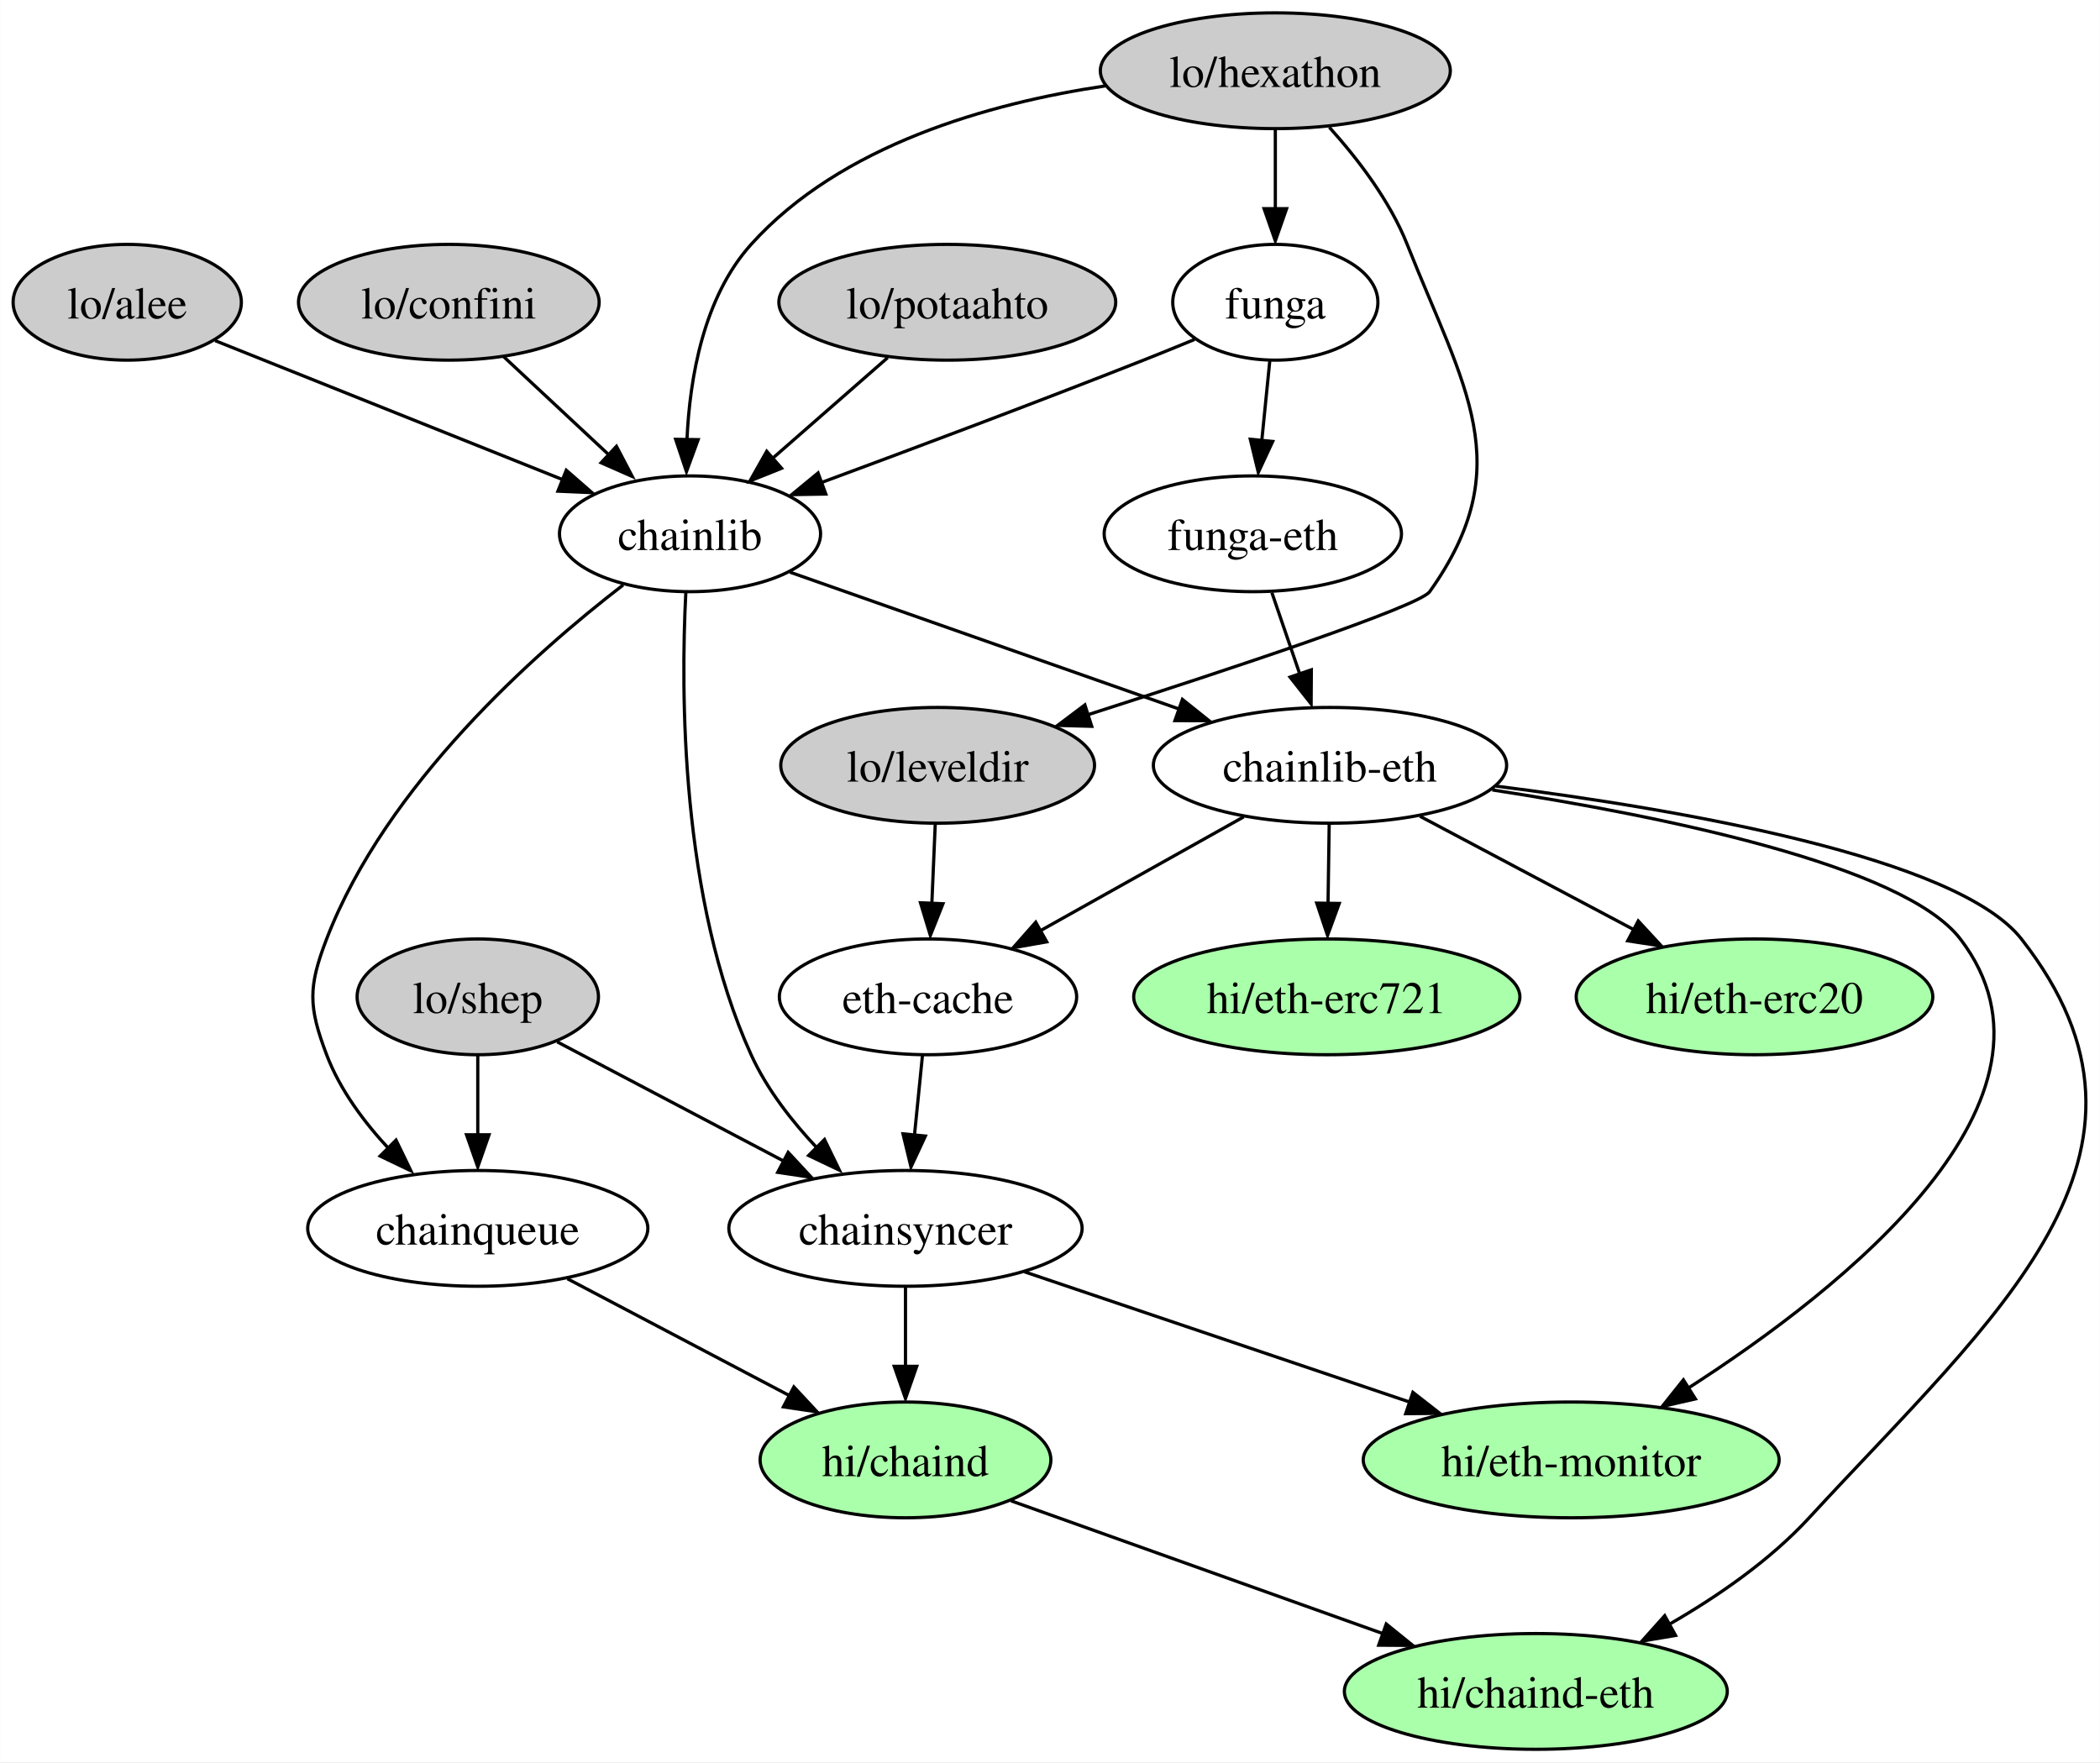
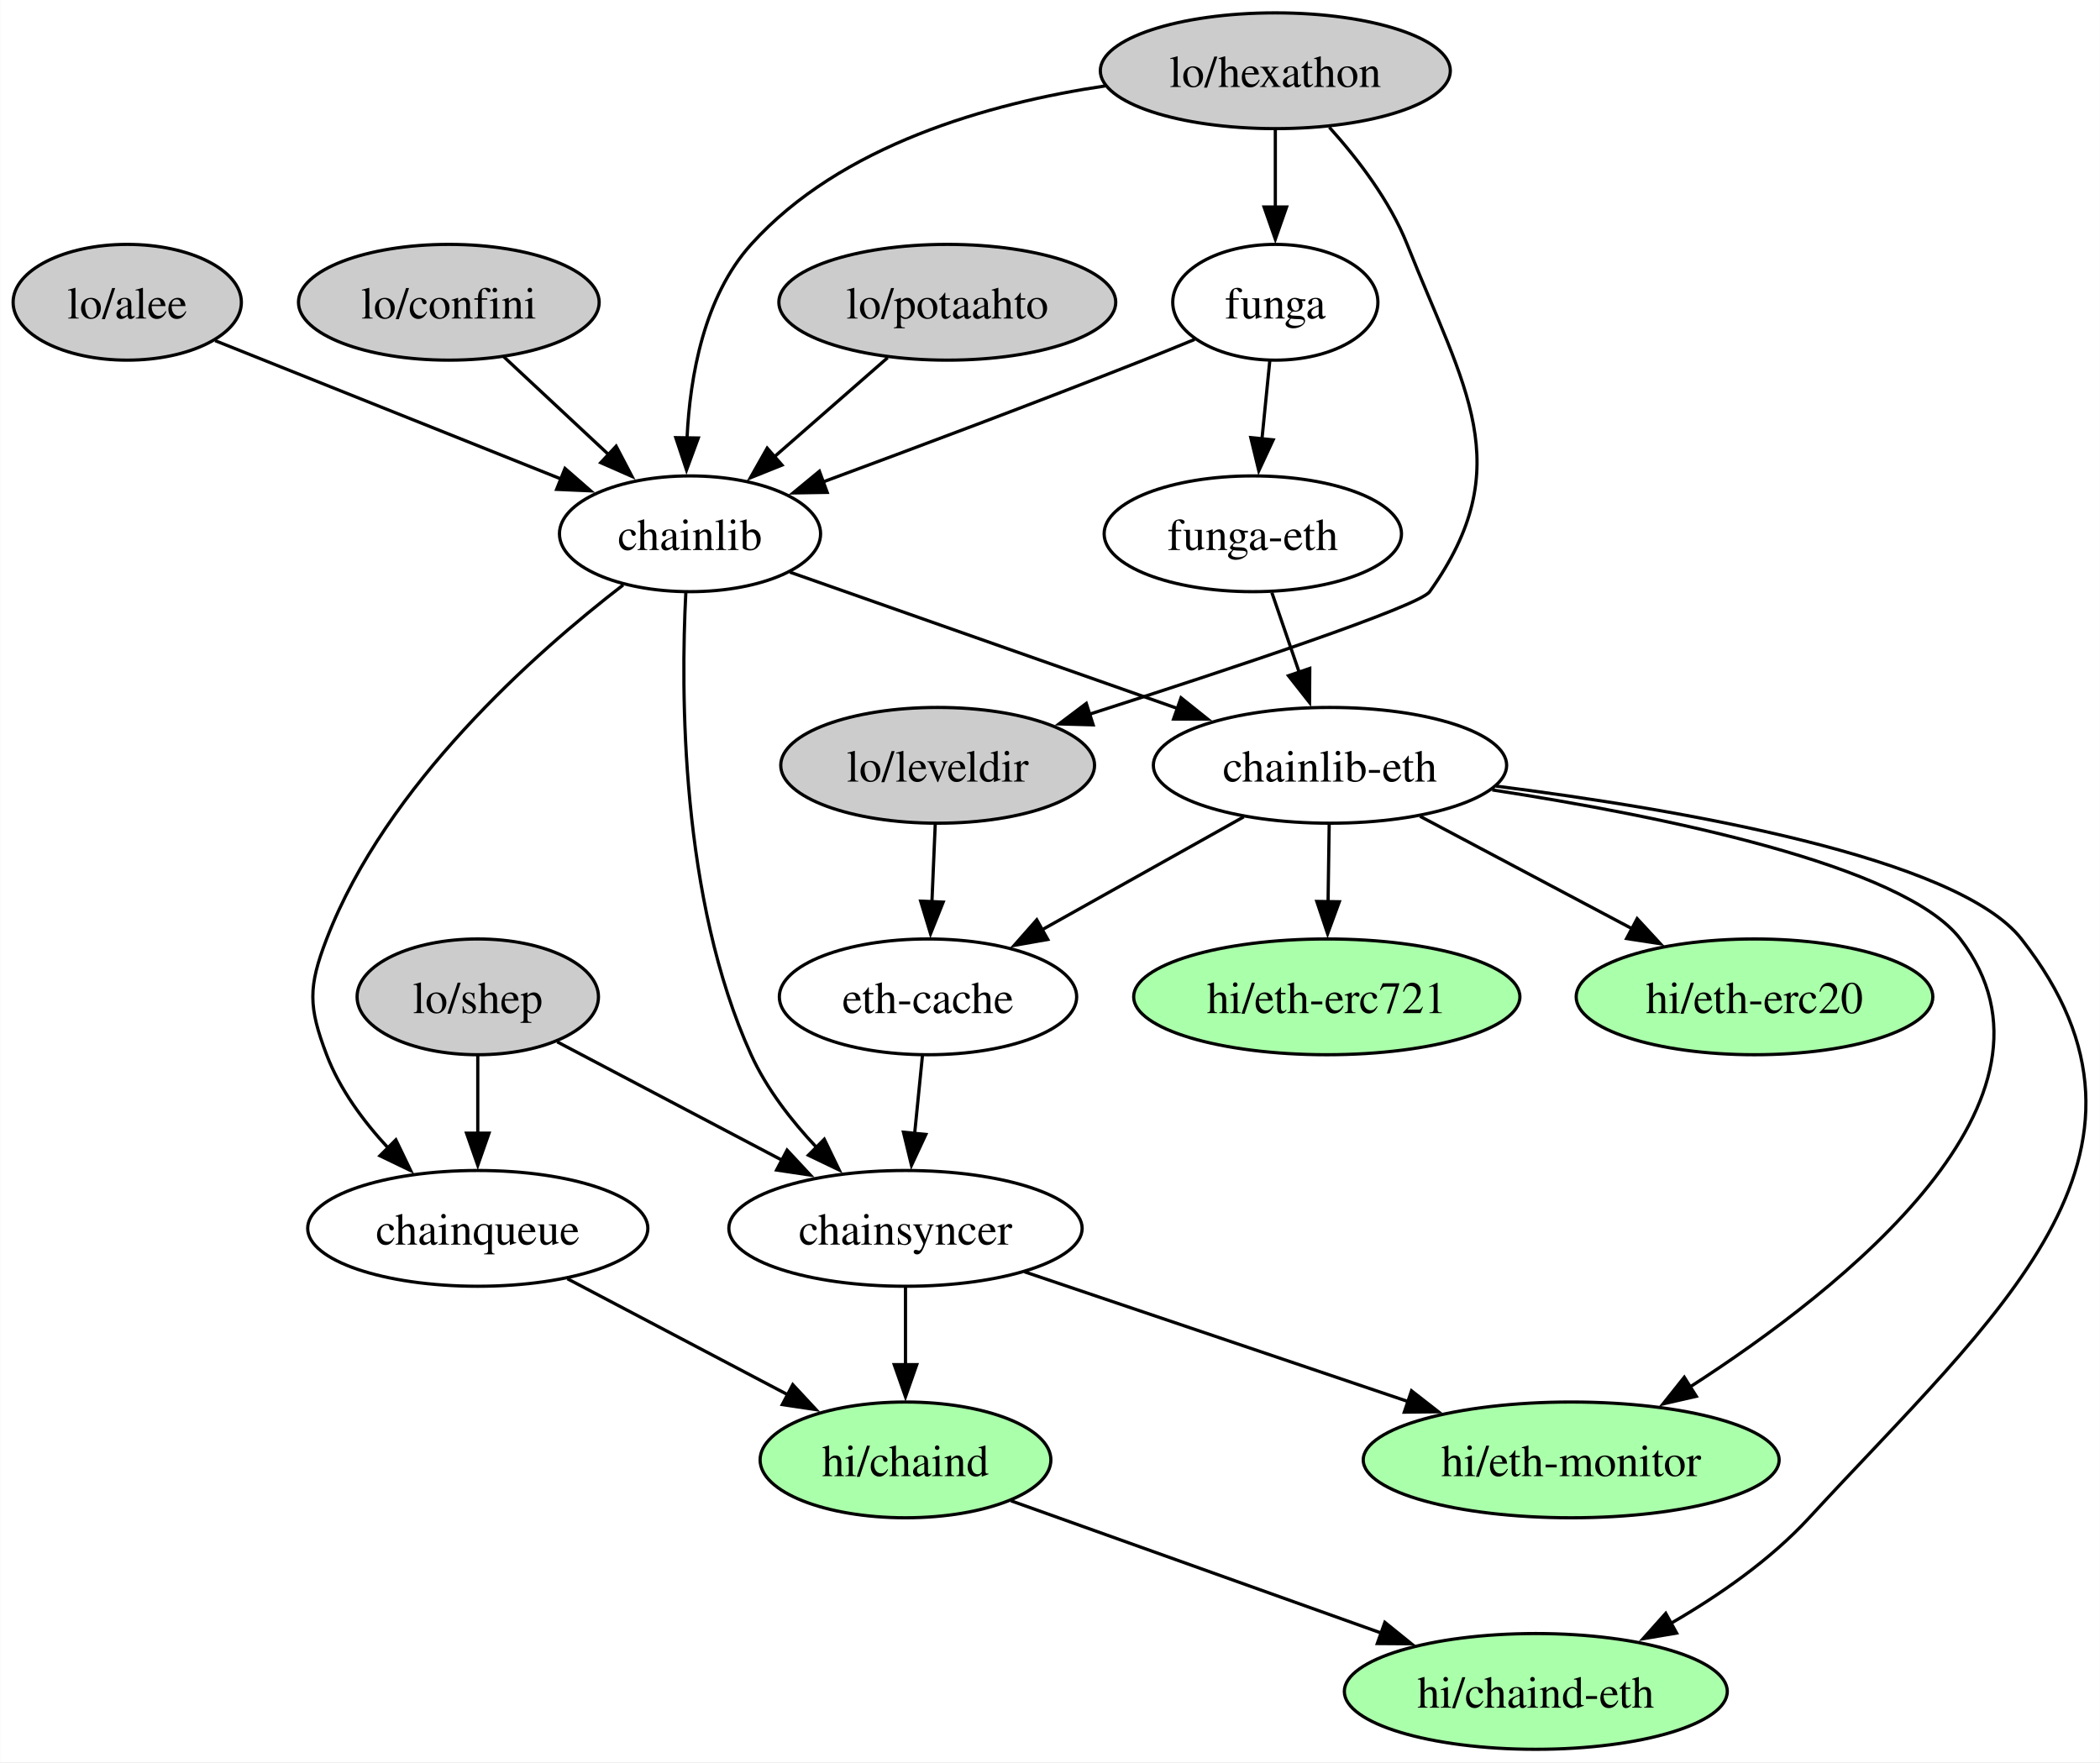
<svg xmlns="http://www.w3.org/2000/svg" width="653pt" height="548pt" viewBox="0.00 0.00 652.85 548.00">
  <g id="graph0" class="graph" transform="scale(1 1) rotate(0) translate(4 544)">
    <polygon fill="white" stroke="none" points="-4,4 -4,-544 648.85,-544 648.85,4 -4,4" />
    <g id="node1" class="node">
      <ellipse fill="#cccccc" stroke="black" cx="135.49" cy="-450" rx="46.75" ry="18" />
      <text text-anchor="middle" x="135.49" y="-444.95" font-family="Times,serif" font-size="14.00">lo/confini</text>
    </g>
    <g id="node7" class="node">
      <ellipse fill="none" stroke="black" cx="210.49" cy="-378" rx="40.6" ry="18" />
      <text text-anchor="middle" x="210.49" y="-372.95" font-family="Times,serif" font-size="14.00">chainlib</text>
    </g>
    <g id="edge2" class="edge">
-       <path fill="none" stroke="black" d="M152.5,-433.12C162.29,-423.99 174.75,-412.36 185.61,-402.22" />
-       <polygon fill="black" stroke="black" points="187.61,-405.2 192.53,-395.82 182.84,-400.09 187.61,-405.2" />
+       <path fill="none" stroke="black" d="M152.5,-433.12C162.19,-424.08 174.5,-412.58 185.29,-402.52" />
+       <polygon fill="black" stroke="black" points="187.51,-405.24 192.43,-395.85 182.73,-400.12 187.51,-405.24" />
    </g>
    <g id="node2" class="node">
      <ellipse fill="#cccccc" stroke="black" cx="392.49" cy="-522" rx="54.42" ry="18" />
      <text text-anchor="middle" x="392.49" y="-516.95" font-family="Times,serif" font-size="14.00">lo/hexathon</text>
    </g>
    <g id="node4" class="node">
      <ellipse fill="#cccccc" stroke="black" cx="287.49" cy="-306" rx="48.79" ry="18" />
      <text text-anchor="middle" x="287.49" y="-300.95" font-family="Times,serif" font-size="14.00">lo/leveldir</text>
    </g>
    <g id="edge8" class="edge">
-       <path fill="none" stroke="black" d="M409.28,-504.42C418.06,-494.68 428.08,-481.62 433.49,-468 451.22,-423.29 468.38,-399.19 440.49,-360 437.22,-355.41 378.06,-335.79 334.29,-321.76" />
-       <polygon fill="black" stroke="black" points="335.4,-318.13 324.81,-318.42 333.27,-324.79 335.4,-318.13" />
+       <path fill="none" stroke="black" d="M409.28,-504.42C418.06,-494.68 428.08,-481.62 433.49,-468 451.22,-423.29 468.38,-399.19 440.49,-360 437.23,-355.42 378.31,-335.88 334.56,-321.85" />
+       <polygon fill="black" stroke="black" points="335.84,-318.59 325.25,-318.88 333.71,-325.25 335.84,-318.59" />
    </g>
    <g id="edge3" class="edge">
-       <path fill="none" stroke="black" d="M339.59,-517.28C303.51,-511.9 257.37,-498.95 229.49,-468 214.7,-451.59 210.4,-426.57 209.54,-407.23" />
-       <polygon fill="black" stroke="black" points="213.02,-407.28 209.38,-397.33 206.02,-407.38 213.02,-407.28" />
+       <path fill="none" stroke="black" d="M339.59,-517.28C303.51,-511.9 257.37,-498.95 229.49,-468 214.84,-451.75 210.48,-427.04 209.56,-407.78" />
+       <polygon fill="black" stroke="black" points="213.06,-407.79 209.4,-397.84 206.06,-407.9 213.06,-407.79" />
    </g>
    <g id="node9" class="node">
      <ellipse fill="none" stroke="black" cx="392.49" cy="-450" rx="31.9" ry="18" />
      <text text-anchor="middle" x="392.49" y="-444.95" font-family="Times,serif" font-size="14.00">funga</text>
    </g>
    <g id="edge6" class="edge">
-       <path fill="none" stroke="black" d="M392.49,-503.7C392.49,-496.24 392.49,-487.32 392.49,-478.97" />
-       <polygon fill="black" stroke="black" points="395.99,-479.1 392.49,-469.1 388.99,-479.1 395.99,-479.1" />
+       <path fill="none" stroke="black" d="M392.49,-503.7C392.49,-496.41 392.49,-487.73 392.49,-479.54" />
+       <polygon fill="black" stroke="black" points="395.99,-479.62 392.49,-469.62 388.99,-479.62 395.99,-479.62" />
    </g>
    <g id="node3" class="node">
      <ellipse fill="#cccccc" stroke="black" cx="290.49" cy="-450" rx="52.38" ry="18" />
      <text text-anchor="middle" x="290.49" y="-444.95" font-family="Times,serif" font-size="14.00">lo/potaahto</text>
    </g>
    <g id="edge4" class="edge">
-       <path fill="none" stroke="black" d="M271.93,-432.76C261.31,-423.47 247.82,-411.67 236.19,-401.49" />
-       <polygon fill="black" stroke="black" points="238.95,-398.38 229.12,-394.43 234.34,-403.65 238.95,-398.38" />
+       <path fill="none" stroke="black" d="M271.93,-432.76C261.41,-423.56 248.08,-411.9 236.53,-401.79" />
+       <polygon fill="black" stroke="black" points="239.09,-399.37 229.26,-395.42 234.48,-404.64 239.09,-399.37" />
    </g>
    <g id="node11" class="node">
      <ellipse fill="none" stroke="black" cx="284.49" cy="-234" rx="46.23" ry="18" />
      <text text-anchor="middle" x="284.49" y="-228.95" font-family="Times,serif" font-size="14.00">eth-cache</text>
    </g>
    <g id="edge9" class="edge">
-       <path fill="none" stroke="black" d="M286.74,-287.7C286.42,-280.24 286.04,-271.32 285.68,-262.97" />
-       <polygon fill="black" stroke="black" points="289.14,-262.95 285.22,-253.1 282.15,-263.25 289.14,-262.95" />
+       <path fill="none" stroke="black" d="M286.74,-287.7C286.43,-280.41 286.06,-271.73 285.71,-263.54" />
+       <polygon fill="black" stroke="black" points="289.21,-263.46 285.28,-253.62 282.21,-263.76 289.21,-263.46" />
    </g>
    <g id="node5" class="node">
      <ellipse fill="#cccccc" stroke="black" cx="144.49" cy="-234" rx="37.53" ry="18" />
      <text text-anchor="middle" x="144.49" y="-228.95" font-family="Times,serif" font-size="14.00">lo/shep</text>
    </g>
    <g id="node12" class="node">
      <ellipse fill="none" stroke="black" cx="277.49" cy="-162" rx="54.93" ry="18" />
      <text text-anchor="middle" x="277.49" y="-156.95" font-family="Times,serif" font-size="14.00">chainsyncer</text>
    </g>
    <g id="edge14" class="edge">
-       <path fill="none" stroke="black" d="M169.19,-220C188.95,-209.6 217,-194.84 239.59,-182.94" />
-       <polygon fill="black" stroke="black" points="241.01,-185.63 248.22,-177.87 237.75,-179.43 241.01,-185.63" />
+       <path fill="none" stroke="black" d="M169.19,-220C188.86,-209.64 216.75,-194.97 239.29,-183.1" />
+       <polygon fill="black" stroke="black" points="240.67,-186.33 247.89,-178.58 237.41,-180.14 240.67,-186.33" />
    </g>
    <g id="node13" class="node">
      <ellipse fill="none" stroke="black" cx="144.49" cy="-162" rx="52.89" ry="18" />
      <text text-anchor="middle" x="144.49" y="-156.95" font-family="Times,serif" font-size="14.00">chainqueue</text>
    </g>
    <g id="edge15" class="edge">
-       <path fill="none" stroke="black" d="M144.49,-215.7C144.49,-208.24 144.49,-199.32 144.49,-190.97" />
-       <polygon fill="black" stroke="black" points="147.99,-191.1 144.49,-181.1 140.99,-191.1 147.99,-191.1" />
+       <path fill="none" stroke="black" d="M144.49,-215.7C144.49,-208.41 144.49,-199.73 144.49,-191.54" />
+       <polygon fill="black" stroke="black" points="147.99,-191.62 144.49,-181.62 140.99,-191.62 147.99,-191.62" />
    </g>
    <g id="node6" class="node">
      <ellipse fill="#cccccc" stroke="black" cx="35.49" cy="-450" rx="35.49" ry="18" />
      <text text-anchor="middle" x="35.49" y="-444.95" font-family="Times,serif" font-size="14.00">lo/alee</text>
    </g>
    <g id="edge1" class="edge">
-       <path fill="none" stroke="black" d="M62.83,-438.06C91.8,-426.47 137.83,-408.06 170.79,-394.88" />
-       <polygon fill="black" stroke="black" points="172.01,-397.76 180,-390.8 169.41,-391.26 172.01,-397.76" />
+       <path fill="none" stroke="black" d="M62.83,-438.06C91.68,-426.52 137.43,-408.22 170.36,-395.05" />
+       <polygon fill="black" stroke="black" points="171.61,-398.32 179.59,-391.36 169.01,-391.82 171.61,-398.32" />
    </g>
    <g id="node8" class="node">
      <ellipse fill="none" stroke="black" cx="409.49" cy="-306" rx="54.93" ry="18" />
      <text text-anchor="middle" x="409.49" y="-300.95" font-family="Times,serif" font-size="14.00">chainlib-eth</text>
    </g>
    <g id="edge5" class="edge">
-       <path fill="none" stroke="black" d="M241.58,-366.06C274.05,-354.64 325.37,-336.59 362.73,-323.45" />
-       <polygon fill="black" stroke="black" points="363.6,-326.5 371.87,-319.88 361.27,-319.9 363.6,-326.5" />
+       <path fill="none" stroke="black" d="M241.58,-366.06C273.91,-354.69 324.93,-336.74 362.25,-323.62" />
+       <polygon fill="black" stroke="black" points="363.17,-327 371.44,-320.38 360.85,-320.4 363.17,-327" />
    </g>
    <g id="edge10" class="edge">
-       <path fill="none" stroke="black" d="M209.18,-359.64C207.61,-329.1 207.47,-264.43 229.49,-216 234.39,-205.21 242.32,-195.09 250.32,-186.65" />
-       <polygon fill="black" stroke="black" points="252.3,-189.63 256.93,-180.11 247.37,-184.66 252.3,-189.63" />
+       <path fill="none" stroke="black" d="M209.18,-359.64C207.61,-329.1 207.47,-264.43 229.49,-216 234.29,-205.43 241.99,-195.51 249.83,-187.18" />
+       <polygon fill="black" stroke="black" points="252.24,-189.71 256.86,-180.17 247.3,-184.75 252.24,-189.71" />
    </g>
    <g id="edge11" class="edge">
-       <path fill="none" stroke="black" d="M189.7,-362.09C162.46,-341.11 115.98,-300.05 97.49,-252 91.74,-237.07 91.81,-230.96 97.49,-216 101.65,-205.02 109.25,-194.86 117.14,-186.43" />
-       <polygon fill="black" stroke="black" points="119.07,-189.45 123.69,-179.91 114.13,-184.49 119.07,-189.45" />
+       <path fill="none" stroke="black" d="M189.7,-362.09C162.46,-341.11 115.98,-300.05 97.49,-252 91.74,-237.07 91.81,-230.96 97.49,-216 101.57,-205.25 108.94,-195.28 116.65,-186.96" />
+       <polygon fill="black" stroke="black" points="119.02,-189.53 123.62,-179.98 114.07,-184.58 119.02,-189.53" />
    </g>
    <g id="edge12" class="edge">
-       <path fill="none" stroke="black" d="M382.67,-289.98C364.18,-279.63 339.41,-265.76 319.38,-254.54" />
-       <polygon fill="black" stroke="black" points="321.41,-251.11 310.98,-249.27 317.99,-257.21 321.41,-251.11" />
+       <path fill="none" stroke="black" d="M382.67,-289.98C364.34,-279.72 339.86,-266.01 319.93,-254.85" />
+       <polygon fill="black" stroke="black" points="321.73,-251.85 311.3,-250.01 318.31,-257.95 321.73,-251.85" />
    </g>
    <g id="node15" class="node">
      <ellipse fill="#aaffaa" stroke="black" cx="473.49" cy="-18" rx="59.54" ry="18" />
      <text text-anchor="middle" x="473.49" y="-12.95" font-family="Times,serif" font-size="14.00">hi/chaind-eth</text>
    </g>
    <g id="edge25" class="edge">
-       <path fill="none" stroke="black" d="M461.18,-299.53C518.2,-292.3 604.57,-277.42 624.49,-252 677.03,-184.92 616.19,-134.69 558.49,-72 546.31,-58.77 530.11,-47.59 515.12,-38.95" />
-       <polygon fill="black" stroke="black" points="516.95,-35.41 506.5,-33.65 513.57,-41.54 516.95,-35.41" />
+       <path fill="none" stroke="black" d="M461.18,-299.53C518.2,-292.3 604.57,-277.42 624.49,-252 677.03,-184.92 616.19,-134.69 558.49,-72 546.43,-58.9 530.42,-47.8 515.55,-39.2" />
+       <polygon fill="black" stroke="black" points="517.27,-36.15 506.83,-34.38 513.89,-42.28 517.27,-36.15" />
    </g>
    <g id="node16" class="node">
      <ellipse fill="#aaffaa" stroke="black" cx="484.49" cy="-90" rx="64.66" ry="18" />
      <text text-anchor="middle" x="484.49" y="-84.95" font-family="Times,serif" font-size="14.00">hi/eth-monitor</text>
    </g>
    <g id="edge24" class="edge">
-       <path fill="none" stroke="black" d="M459.95,-298.35C511.96,-290.34 587.86,-275.02 605.49,-252 643.54,-202.28 569.16,-143.35 521.02,-112.41" />
-       <polygon fill="black" stroke="black" points="523.11,-108.97 512.78,-106.61 519.38,-114.89 523.11,-108.97" />
+       <path fill="none" stroke="black" d="M459.95,-298.35C511.96,-290.34 587.86,-275.02 605.49,-252 643.46,-202.39 569.47,-143.59 521.32,-112.61" />
+       <polygon fill="black" stroke="black" points="523.39,-109.78 513.06,-107.42 519.66,-115.7 523.39,-109.78" />
    </g>
    <g id="node17" class="node">
      <ellipse fill="#aaffaa" stroke="black" cx="541.49" cy="-234" rx="55.45" ry="18" />
      <text text-anchor="middle" x="541.49" y="-228.95" font-family="Times,serif" font-size="14.00">hi/eth-erc20</text>
    </g>
    <g id="edge20" class="edge">
-       <path fill="none" stroke="black" d="M437.48,-290.15C456.82,-279.9 482.76,-266.14 503.9,-254.93" />
-       <polygon fill="black" stroke="black" points="505.34,-257.6 512.53,-249.82 502.06,-251.42 505.34,-257.6" />
+       <path fill="none" stroke="black" d="M437.48,-290.15C456.73,-279.95 482.52,-266.27 503.61,-255.09" />
+       <polygon fill="black" stroke="black" points="505,-258.31 512.19,-250.53 501.72,-252.13 505,-258.31" />
    </g>
    <g id="node18" class="node">
      <ellipse fill="#aaffaa" stroke="black" cx="408.49" cy="-234" rx="60.05" ry="18" />
      <text text-anchor="middle" x="408.49" y="-228.95" font-family="Times,serif" font-size="14.00">hi/eth-erc721</text>
    </g>
    <g id="edge21" class="edge">
-       <path fill="none" stroke="black" d="M409.24,-287.7C409.13,-280.24 409,-271.32 408.88,-262.97" />
-       <polygon fill="black" stroke="black" points="412.37,-263.05 408.73,-253.1 405.37,-263.15 412.37,-263.05" />
+       <path fill="none" stroke="black" d="M409.24,-287.7C409.13,-280.41 409.01,-271.73 408.89,-263.54" />
+       <polygon fill="black" stroke="black" points="412.39,-263.57 408.75,-253.62 405.39,-263.67 412.39,-263.57" />
    </g>
    <g id="edge22" class="edge">
-       <path fill="none" stroke="black" d="M367.39,-438.44C362.15,-436.28 356.65,-434.04 351.49,-432 317.95,-418.75 279.63,-404.4 251.42,-393.97" />
-       <polygon fill="black" stroke="black" points="252.72,-390.36 242.13,-390.18 250.3,-396.92 252.72,-390.36" />
+       <path fill="none" stroke="black" d="M367.39,-438.44C362.15,-436.28 356.65,-434.04 351.49,-432 318.1,-418.81 279.97,-404.52 251.79,-394.11" />
+       <polygon fill="black" stroke="black" points="253.14,-390.88 242.55,-390.71 250.72,-397.45 253.14,-390.88" />
    </g>
    <g id="node10" class="node">
      <ellipse fill="none" stroke="black" cx="385.49" cy="-378" rx="46.23" ry="18" />
      <text text-anchor="middle" x="385.49" y="-372.95" font-family="Times,serif" font-size="14.00">funga-eth</text>
    </g>
    <g id="edge7" class="edge">
-       <path fill="none" stroke="black" d="M390.76,-431.7C390.01,-424.24 389.12,-415.32 388.28,-406.97" />
-       <polygon fill="black" stroke="black" points="391.67,-406.71 387.2,-397.1 384.71,-407.4 391.67,-406.71" />
+       <path fill="none" stroke="black" d="M390.76,-431.7C390.03,-424.41 389.16,-415.73 388.34,-407.54" />
+       <polygon fill="black" stroke="black" points="391.82,-407.21 387.35,-397.61 384.86,-407.91 391.82,-407.21" />
    </g>
    <g id="edge23" class="edge">
-       <path fill="none" stroke="black" d="M391.42,-359.7C394.03,-352.07 397.17,-342.92 400.09,-334.4" />
-       <polygon fill="black" stroke="black" points="403.69,-335.7 403.62,-325.1 397.07,-333.43 403.69,-335.7" />
+       <path fill="none" stroke="black" d="M391.42,-359.7C393.98,-352.24 397.03,-343.32 399.9,-334.97" />
+       <polygon fill="black" stroke="black" points="403.2,-336.13 403.13,-325.54 396.58,-333.86 403.2,-336.13" />
    </g>
    <g id="edge13" class="edge">
-       <path fill="none" stroke="black" d="M282.76,-215.7C282.01,-208.24 281.12,-199.32 280.28,-190.97" />
-       <polygon fill="black" stroke="black" points="283.67,-190.71 279.2,-181.1 276.71,-191.4 283.67,-190.71" />
+       <path fill="none" stroke="black" d="M282.76,-215.7C282.03,-208.41 281.16,-199.73 280.34,-191.54" />
+       <polygon fill="black" stroke="black" points="283.82,-191.21 279.35,-181.61 276.86,-191.91 283.82,-191.21" />
    </g>
    <g id="node14" class="node">
      <ellipse fill="#aaffaa" stroke="black" cx="277.49" cy="-90" rx="45.21" ry="18" />
      <text text-anchor="middle" x="277.49" y="-84.95" font-family="Times,serif" font-size="14.00">hi/chaind</text>
    </g>
    <g id="edge16" class="edge">
-       <path fill="none" stroke="black" d="M277.49,-143.7C277.49,-136.24 277.49,-127.32 277.49,-118.97" />
-       <polygon fill="black" stroke="black" points="280.99,-119.1 277.49,-109.1 273.99,-119.1 280.99,-119.1" />
+       <path fill="none" stroke="black" d="M277.49,-143.7C277.49,-136.41 277.49,-127.73 277.49,-119.54" />
+       <polygon fill="black" stroke="black" points="280.99,-119.62 277.49,-109.62 273.99,-119.62 280.99,-119.62" />
    </g>
    <g id="edge19" class="edge">
-       <path fill="none" stroke="black" d="M314.49,-148.49C347.98,-137.16 397.56,-120.39 434.55,-107.89" />
-       <polygon fill="black" stroke="black" points="435.27,-111 443.62,-104.48 433.03,-104.37 435.27,-111" />
+       <path fill="none" stroke="black" d="M314.49,-148.49C347.83,-137.21 397.14,-120.54 434.07,-108.05" />
+       <polygon fill="black" stroke="black" points="434.84,-111.48 443.19,-104.97 432.59,-104.85 434.84,-111.48" />
    </g>
    <g id="edge17" class="edge">
-       <path fill="none" stroke="black" d="M172.37,-146.33C192.45,-135.76 219.72,-121.4 241.45,-109.97" />
-       <polygon fill="black" stroke="black" points="242.78,-112.69 250,-104.94 239.52,-106.5 242.78,-112.69" />
+       <path fill="none" stroke="black" d="M172.37,-146.33C192.27,-135.85 219.23,-121.66 240.86,-110.28" />
+       <polygon fill="black" stroke="black" points="242.44,-113.4 249.66,-105.64 239.18,-107.2 242.44,-113.4" />
    </g>
    <g id="edge18" class="edge">
-       <path fill="none" stroke="black" d="M310.29,-77.28C341.93,-65.98 390.17,-48.76 426,-35.96" />
-       <polygon fill="black" stroke="black" points="426.98,-38.97 435.22,-32.31 424.63,-32.38 426.98,-38.97" />
+       <path fill="none" stroke="black" d="M310.29,-77.28C341.8,-66.03 389.75,-48.9 425.54,-36.12" />
+       <polygon fill="black" stroke="black" points="426.55,-39.48 434.79,-32.82 424.2,-32.89 426.55,-39.48" />
    </g>
  </g>
</svg>
